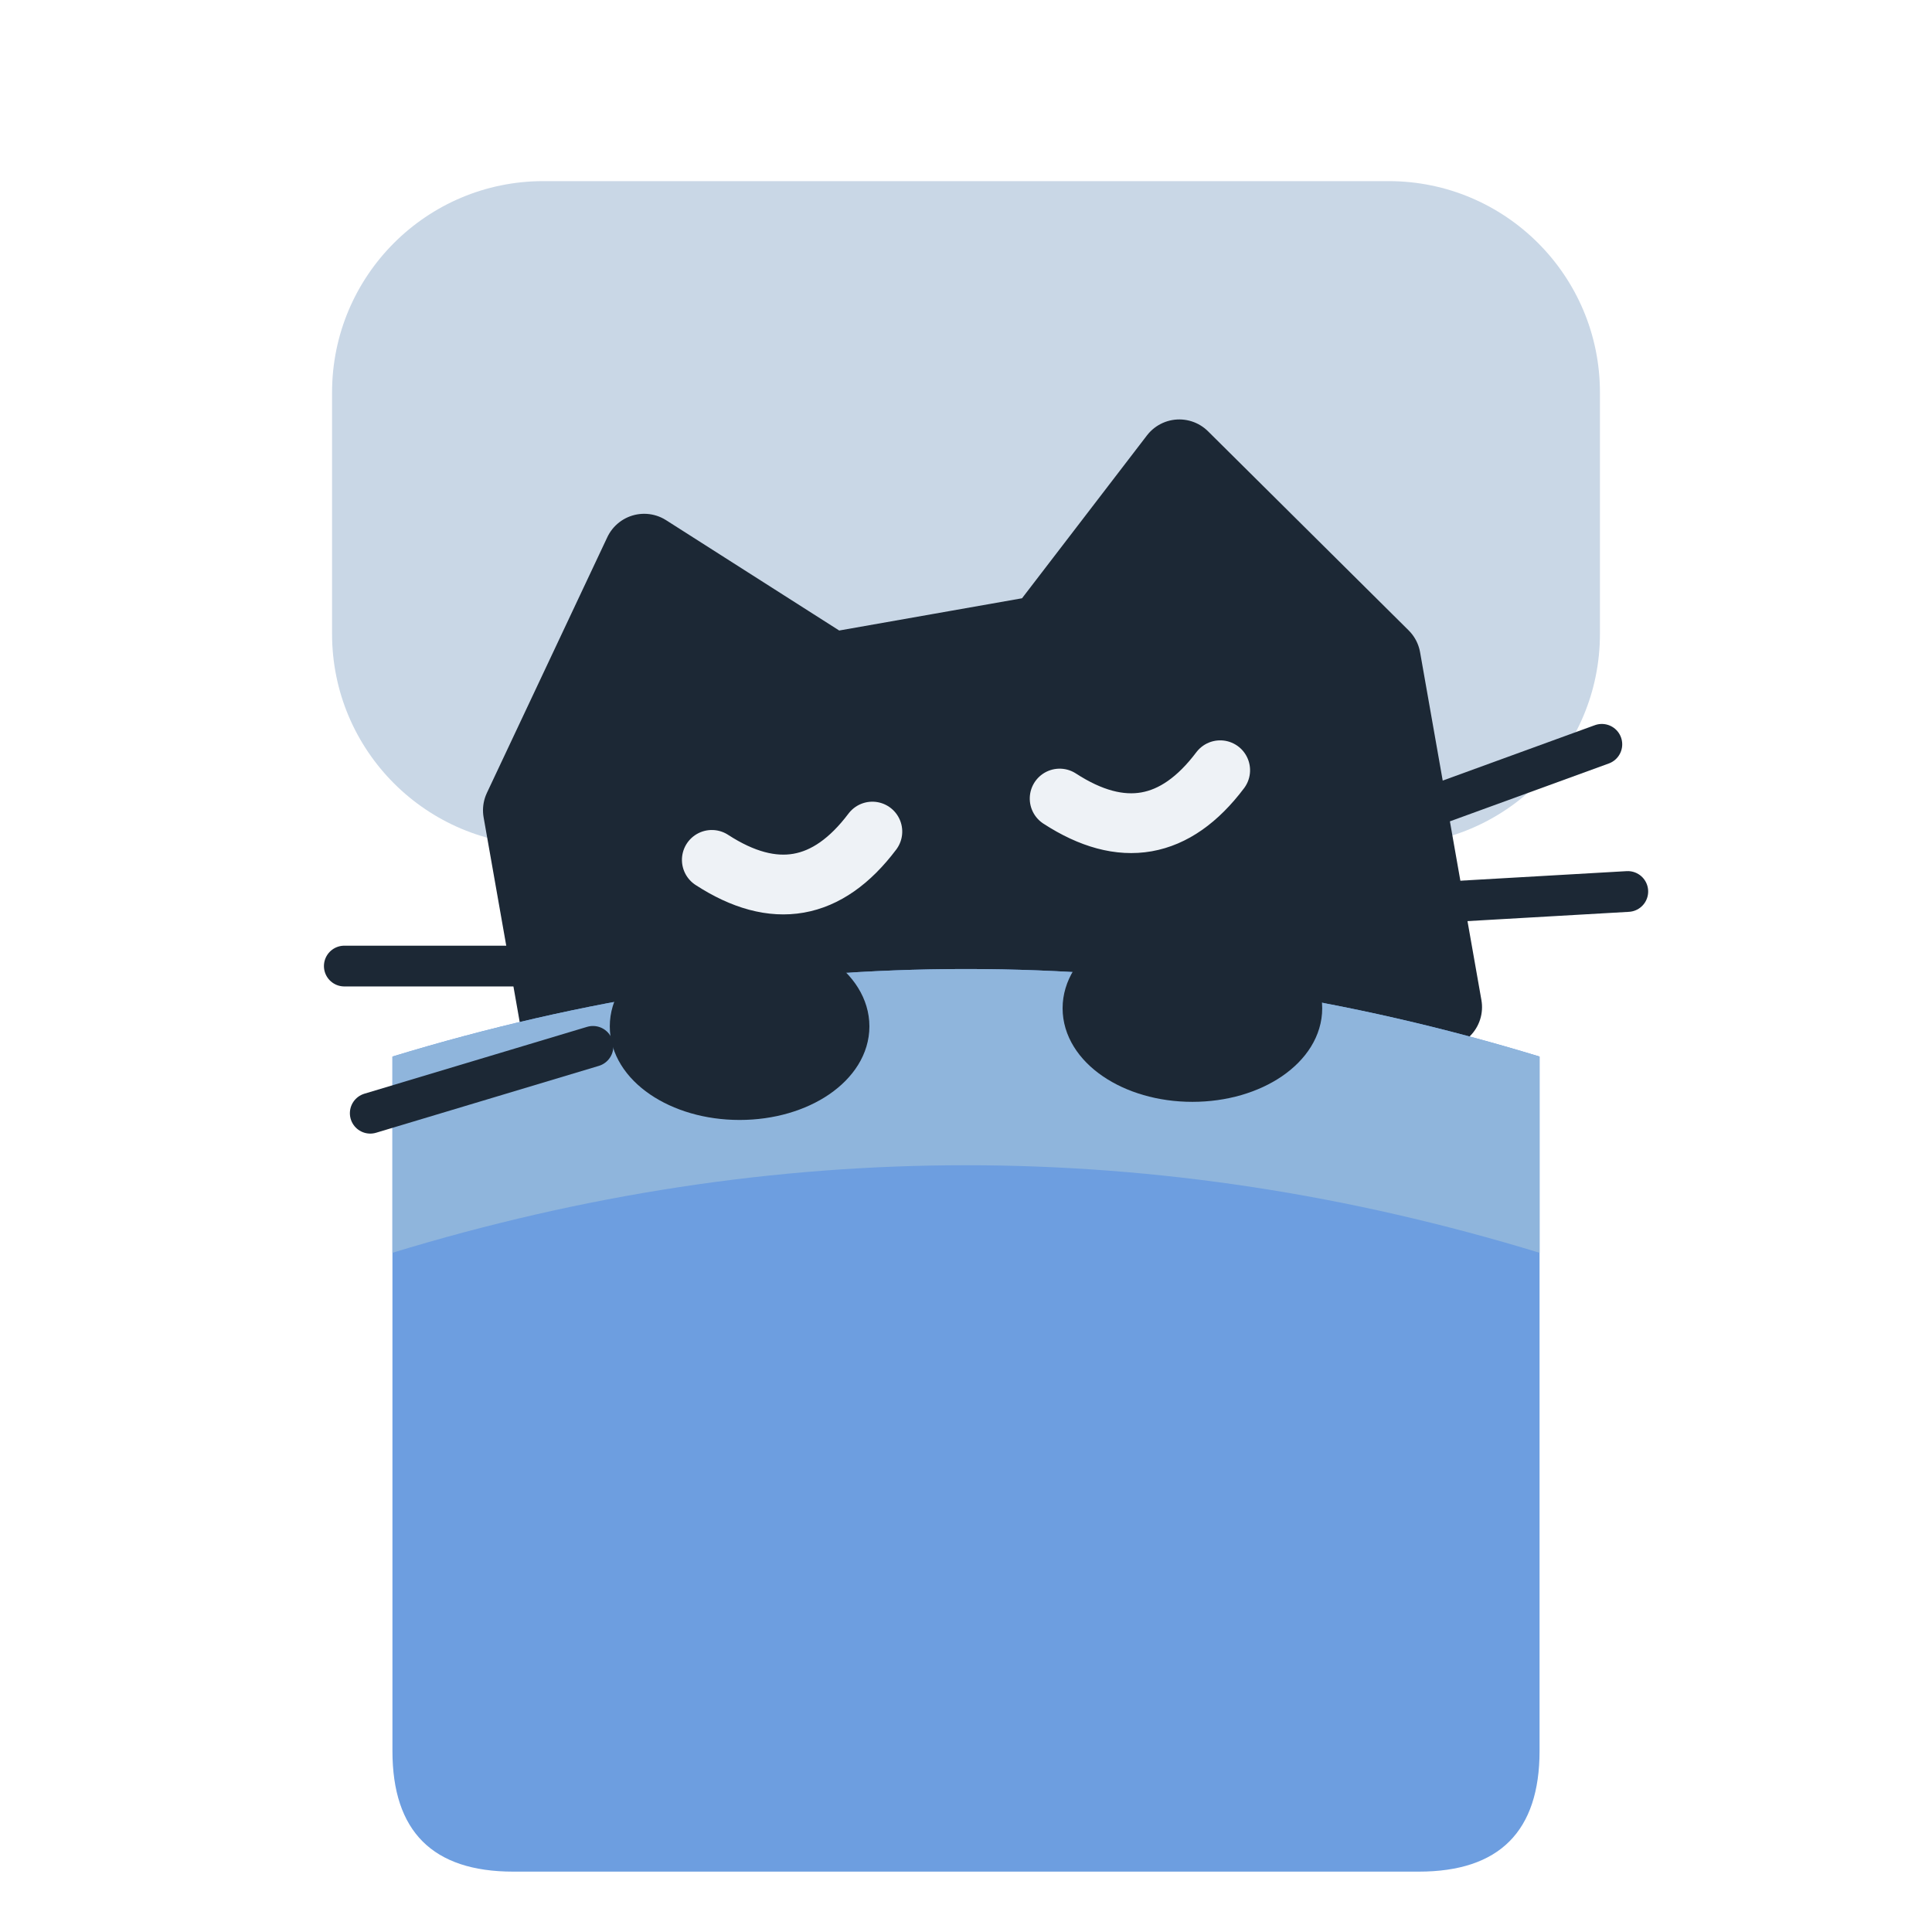
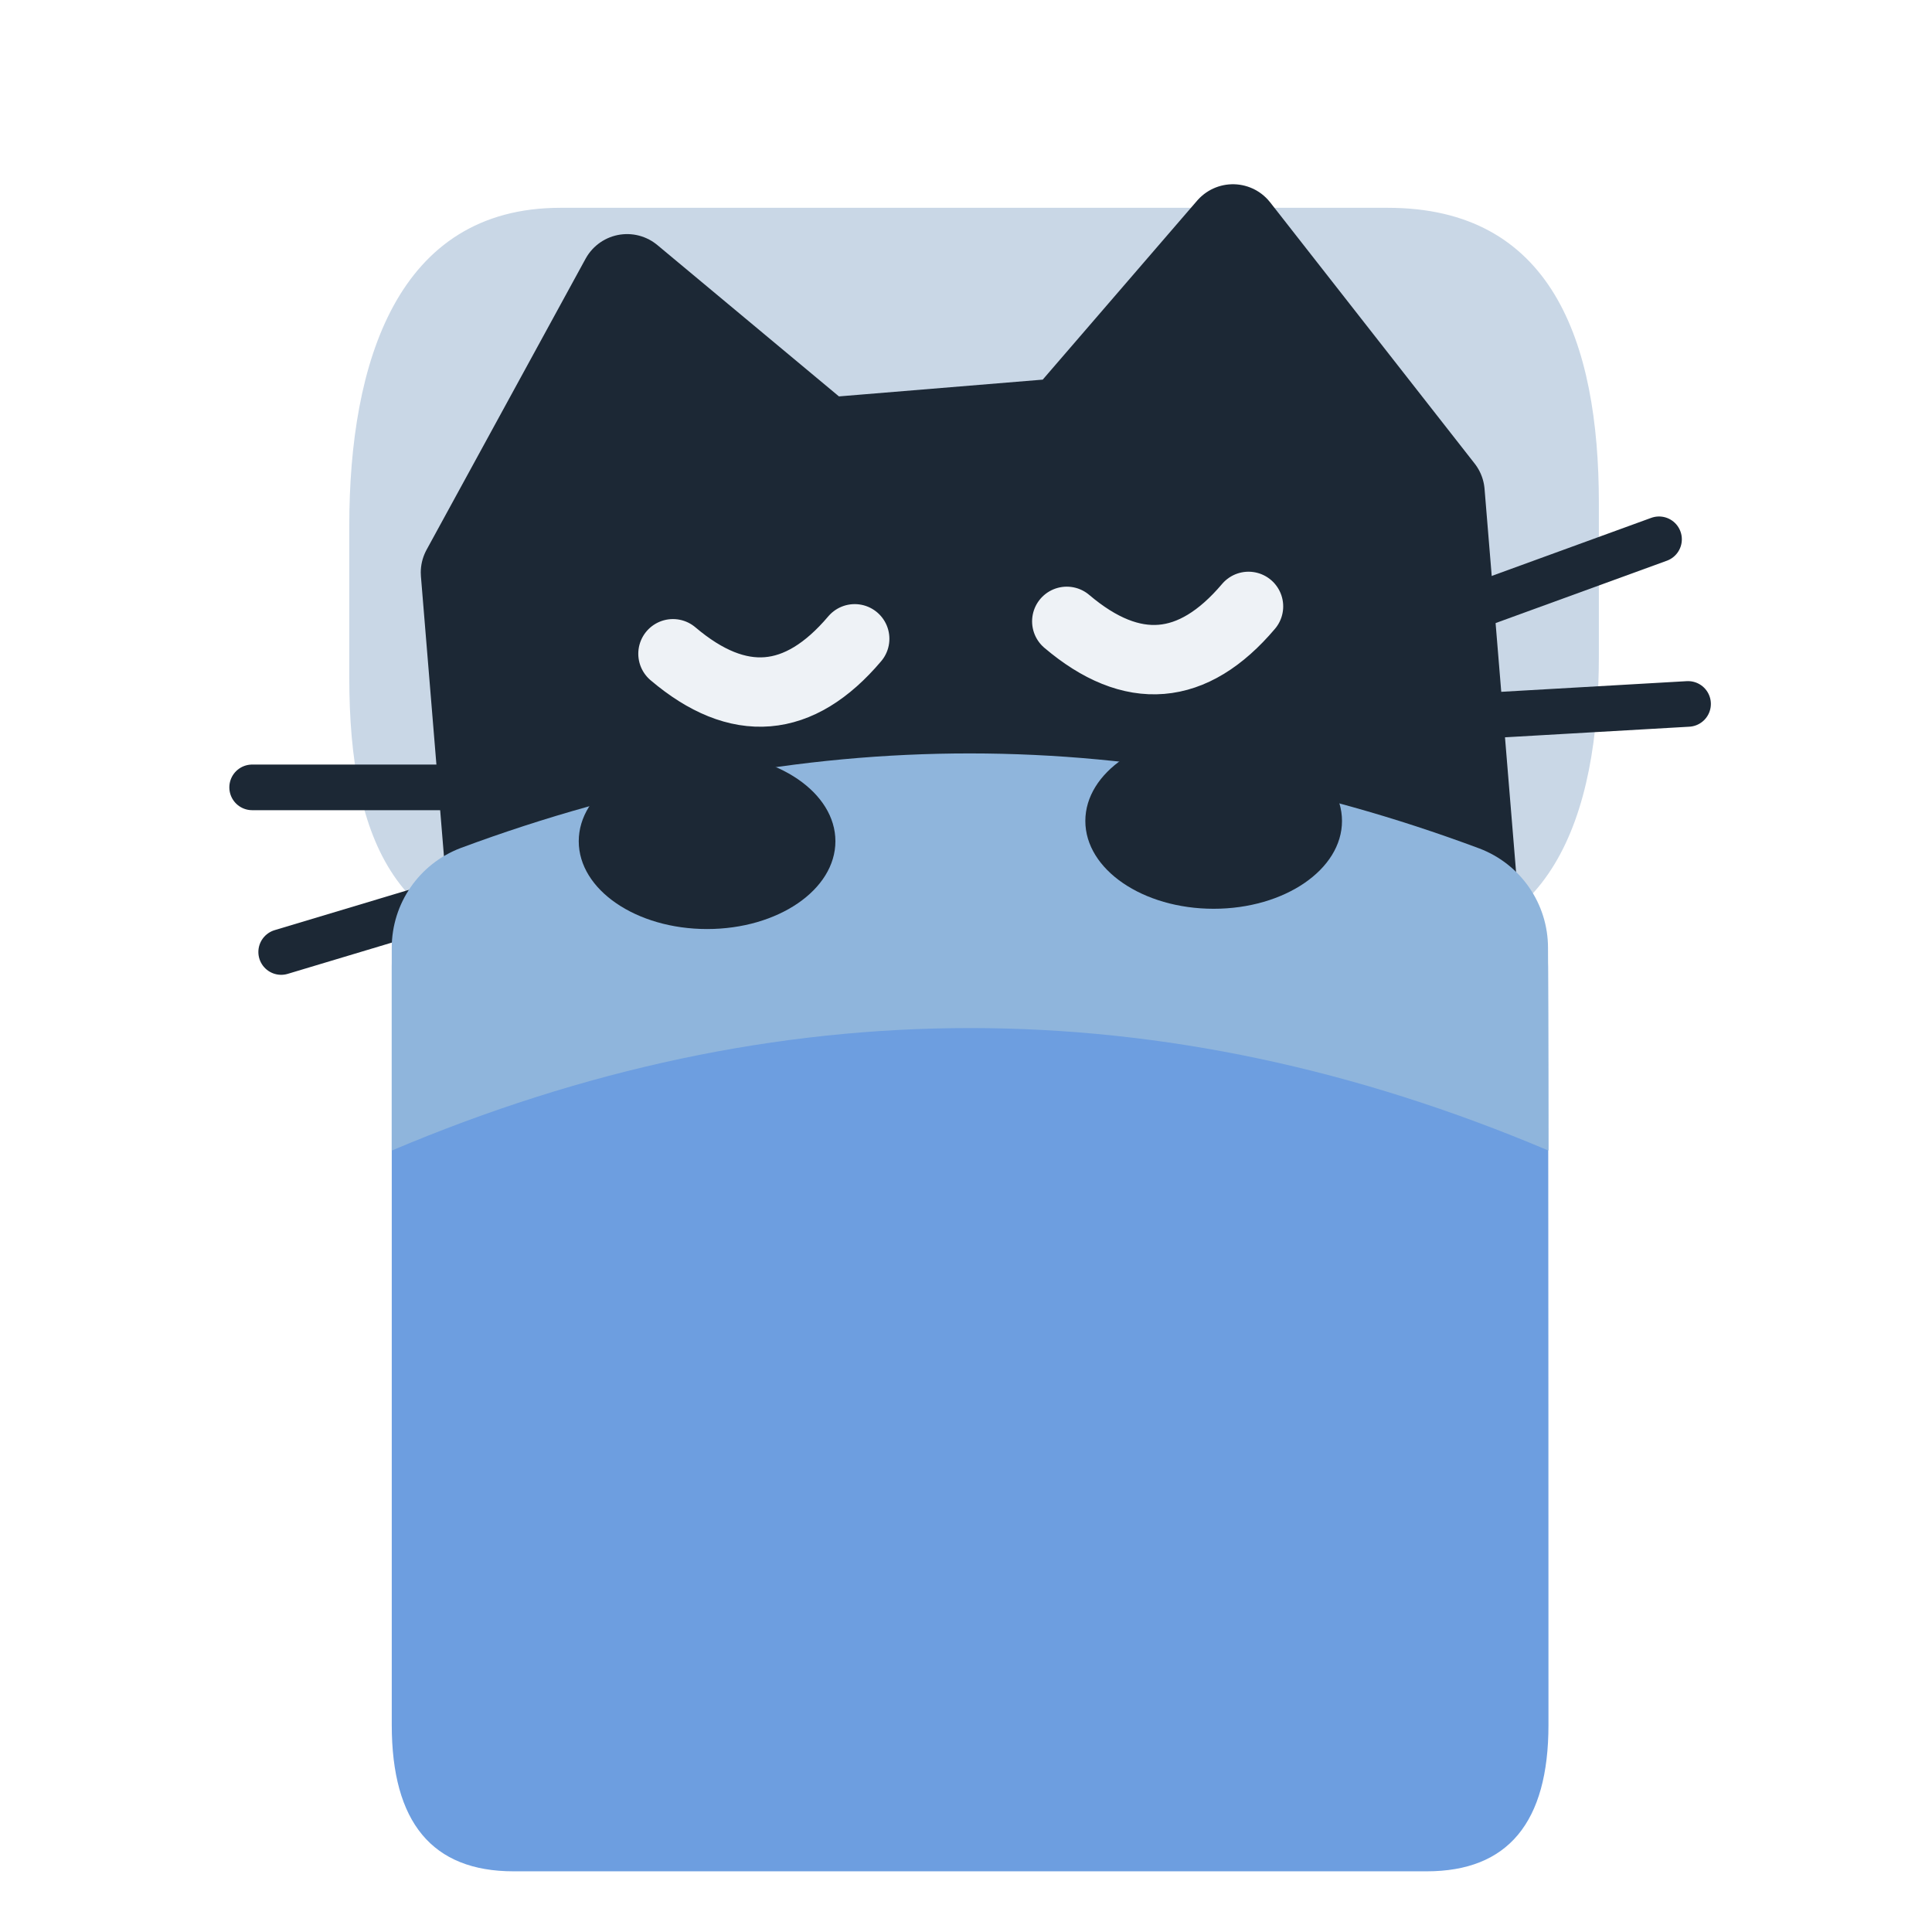
<svg xmlns="http://www.w3.org/2000/svg" viewBox="0 0 64 64">
  <style>
+     .pillow { fill: #c9d7e6; }
    .cat { fill: #1c2835; stroke: #1c2835; }
-     .eyes { stroke: #eef2f6; }
-     .pillow { fill: #c9d7e6; }
+     .paw { fill: #1c2835; }
+     .whiskers { fill: none; stroke: #1c2835; }
+     .eyes { fill: none; stroke: #eef2f6; }
    @media (prefers-color-scheme: dark) {
+       .pillow { fill: #3b4958; }
      .cat { fill: #eef2f6; stroke: #eef2f6; }
+       .paw { fill: #eef2f6; }
+       .whiskers { stroke: #eef2f6; }
      .eyes { stroke: #10161e; }
-       .pillow { fill: #3b4958; }
    }
  </style>
-   <rect class="pillow" x="11" y="6" width="42" height="22" rx="7" stroke="none" />
-   <g transform="translate(0 -1) rotate(-10 32 28) translate(32 28) scale(0.9) translate(-32 -28)">
-     <path class="cat" d="M16 38V25L22 16.5L28 22H36L42 16.5L48 25V38Z" stroke-width="3" stroke-linejoin="round" />
-     <path class="eyes" d="M22.5 28Q25.5 30.8 28.5 28M35.5 28Q38.5 30.8 41.5 28" fill="none" stroke-width="2.2" stroke-linecap="round" />
-   </g>
-   <path d="M13 35Q32 29.2 51 35V58Q51 62 47 62H17Q13 62 13 58Z" fill="#6d9ee0" />
-   <path d="M13 35Q32 29.2 51 35V41.5Q32 35.7 13 41.5Z" fill="#8fb5dc" />
-   <ellipse class="cat" cx="24.5" cy="34" rx="3.8" ry="2.6" stroke="none" />
-   <ellipse class="cat" cx="39.5" cy="33.4" rx="3.8" ry="2.6" stroke="none" />
-   <g transform="translate(0 -1) rotate(-10 32 28) translate(32 28) scale(0.9) translate(-32 -28)">
-     <path class="cat" d="M17 31L8.5 29.5M17 34L8.5 35M47 31L55.5 29.5M47 34L55.5 35" fill="none" stroke-width="1.5" stroke-linecap="round" />
+   <g transform="matrix(0.3047 0 0 0.3047 -8.07 -6.19)">
+     <path class="pillow" d="M200.311,75.035l0,16.523c0,17.732 -5.217,32.127 -22.948,32.127l-89.957,0c-17.732,0 -22.948,-11.964 -22.948,-29.695c-0,-0 -0,-16.523 -0,-16.523c0,-17.732 5.217,-34.56 22.948,-34.56l89.957,0c17.732,0 22.948,14.396 22.948,32.127Z" />
+     <path class="cat" d="M81.148,128.471l-3.778,-45.917l17.29,-31.649l21.359,17.801l26.347,-2.168l18.162,-21.053l22.231,28.397l3.778,45.917l-105.389,8.672Z" stroke-width="10.28" stroke-linejoin="round" />
+     <path class="eyes" d="M99.648,91.389c7.129,6.051 13.716,5.509 19.76,-1.626m23.054,-1.897c7.129,6.051 13.716,5.509 19.76,-1.626" stroke-width="7.54" stroke-linecap="round" />
+     <path fill="#6d9ee0" d="M69.075,125.409c-0.001,-5.537 3.57,-10.443 8.839,-12.146c36.031,-11.306 72.046,-11.306 108.062,0.05c5.248,1.695 8.804,6.581 8.804,12.096c0.051,23.122 0.051,82.436 0.051,82.436c0,10.61 -4.412,15.915 -13.237,15.915l-99.281,0c-8.825,0 -13.237,-5.305 -13.237,-15.915l0,-82.436Z" />
+     <path class="whiskers" d="M82.421,105.92l-28.523,-0.004m30.244,9.767l-27.088,8.132m122.996,-35.11l26.801,-9.759m-25.08,19.522l28.236,-1.623" stroke-width="4.96" stroke-linecap="round" />
+     <path fill="#8fb5dc" d="M69.075,123.365c-0.001,-4.82 2.977,-9.138 7.482,-10.851c36.937,-13.726 73.855,-13.726 110.773,0.048c4.486,1.705 7.451,6.004 7.451,10.802c0.05,8.845 0.05,22.038 0.05,22.038c-41.919,-17.758 -83.837,-17.758 -125.756,0l0,-22.038Z" />
+     <ellipse class="paw" cx="103.357" cy="111.772" rx="13.952" ry="9.546" />
+     <ellipse class="paw" cx="158.432" cy="109.569" rx="13.952" ry="9.546" />
  </g>
</svg>
